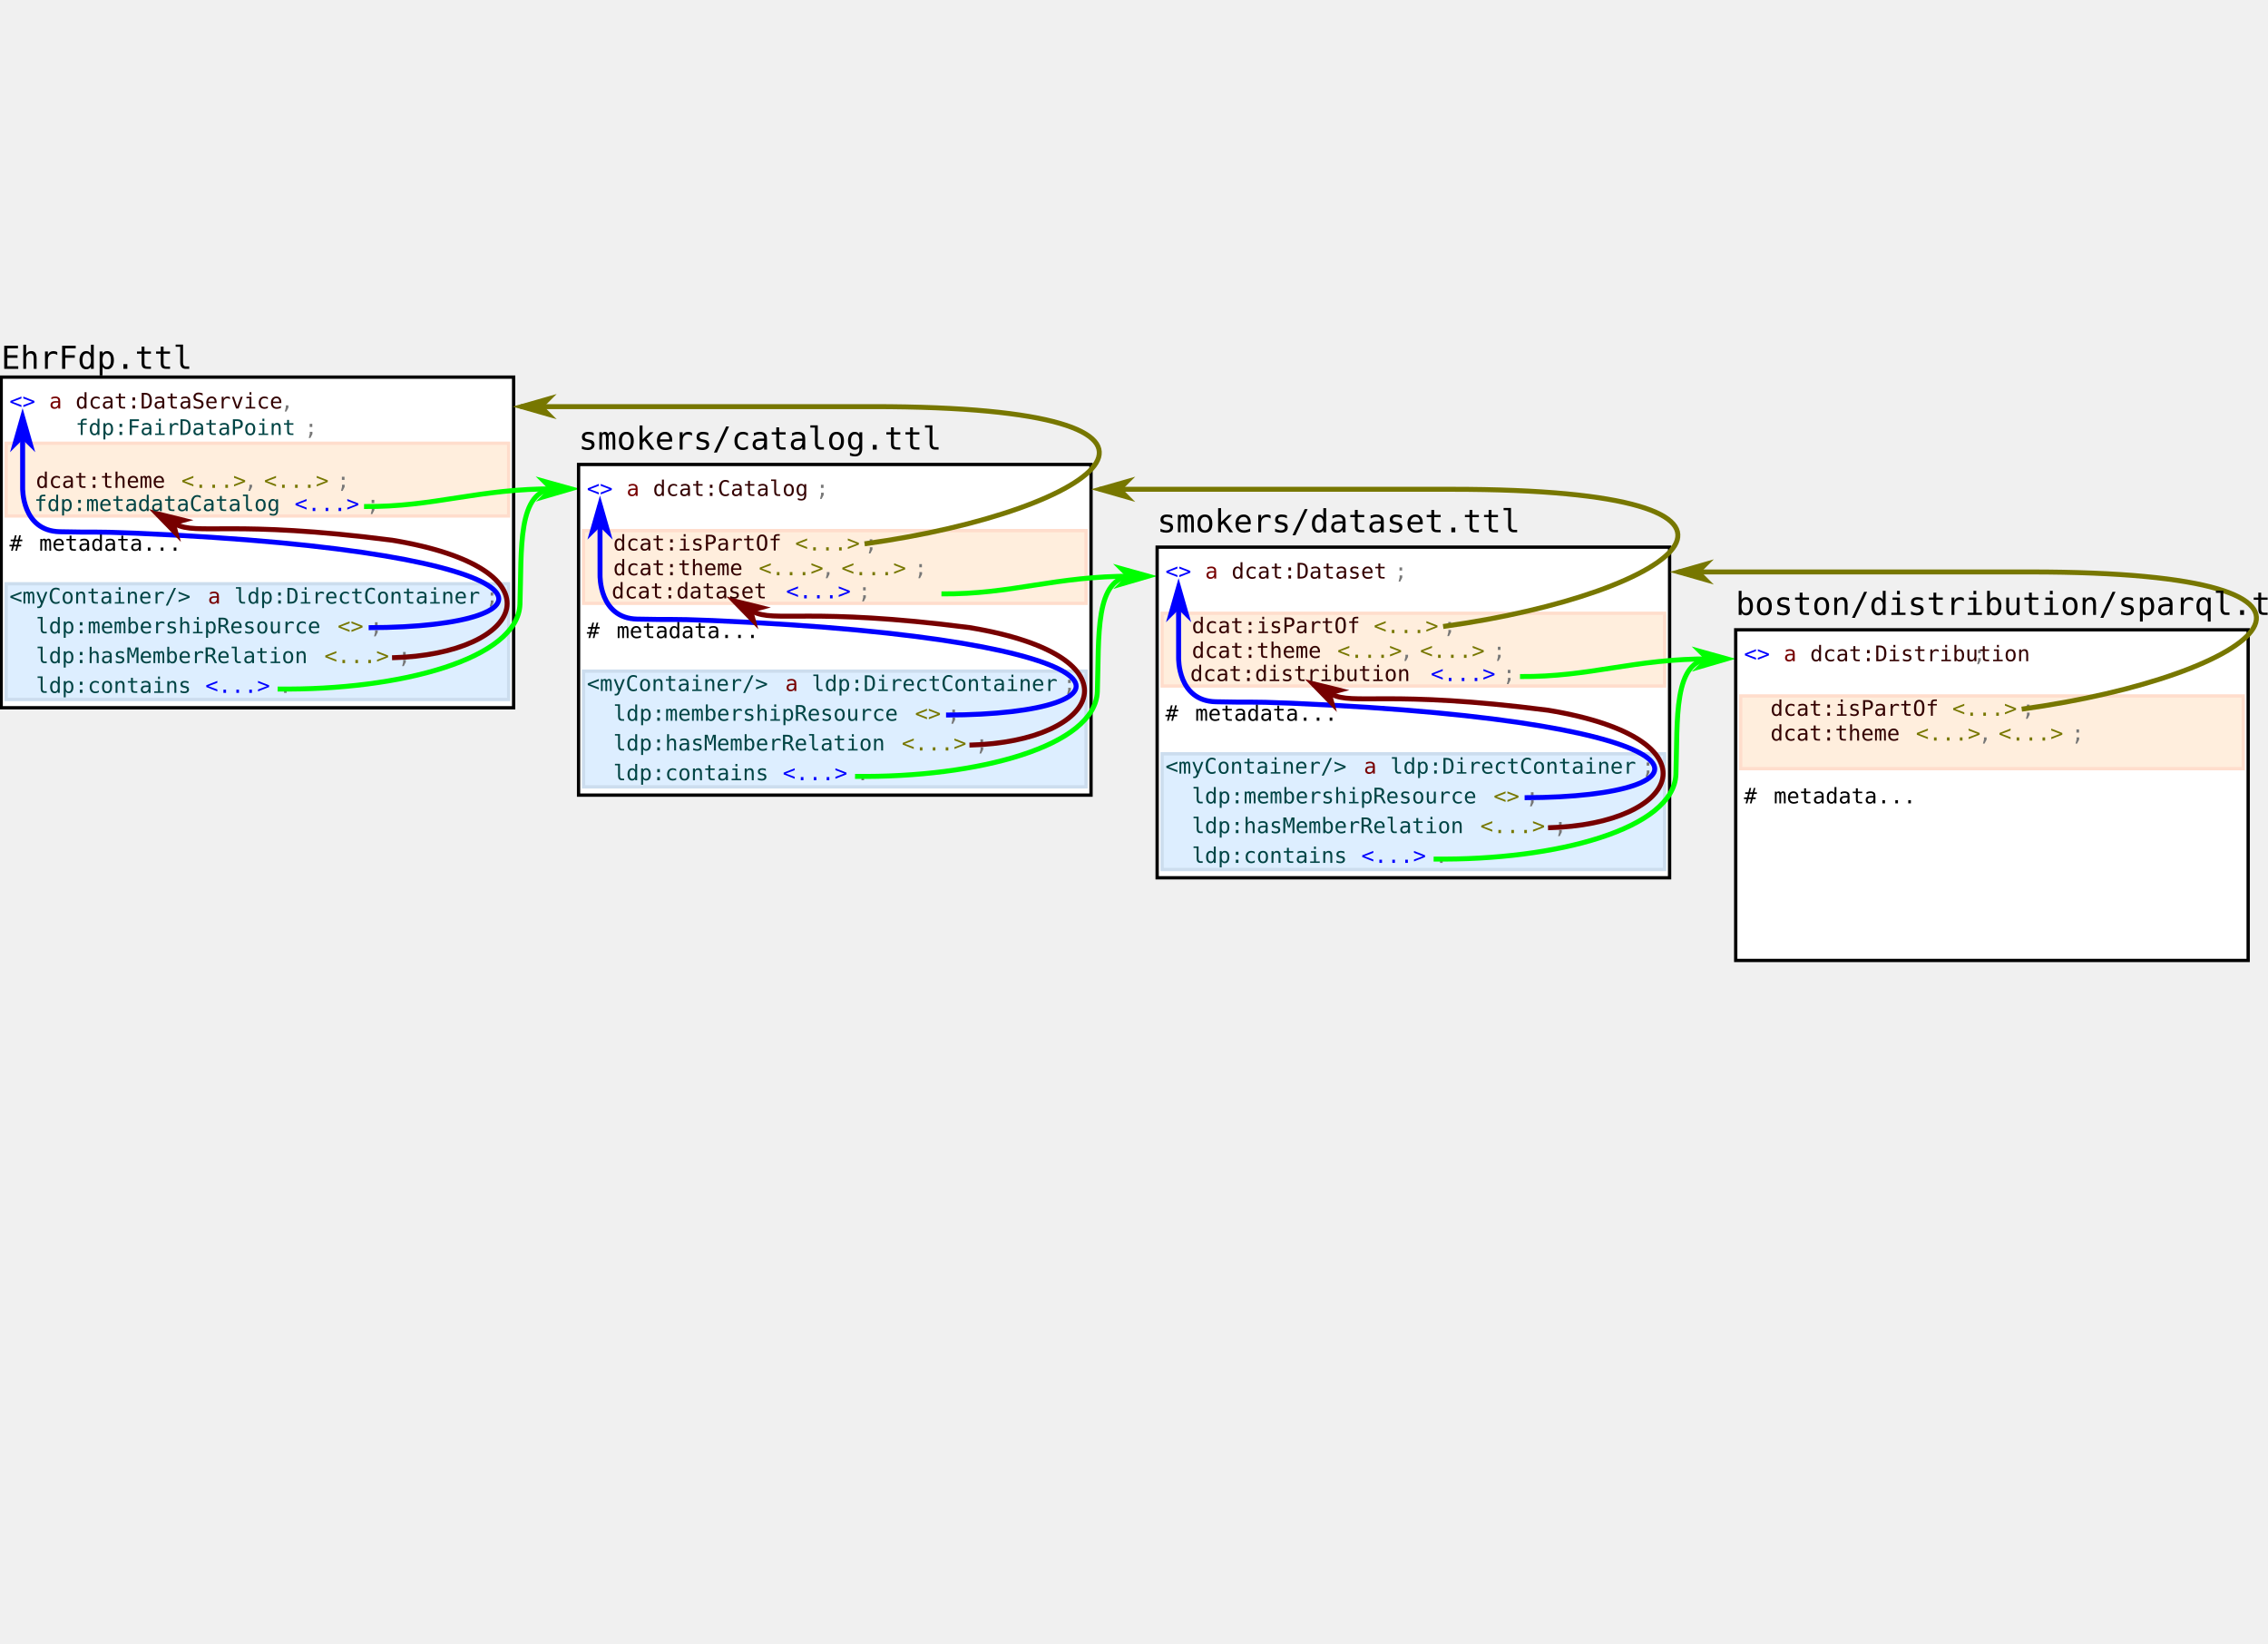
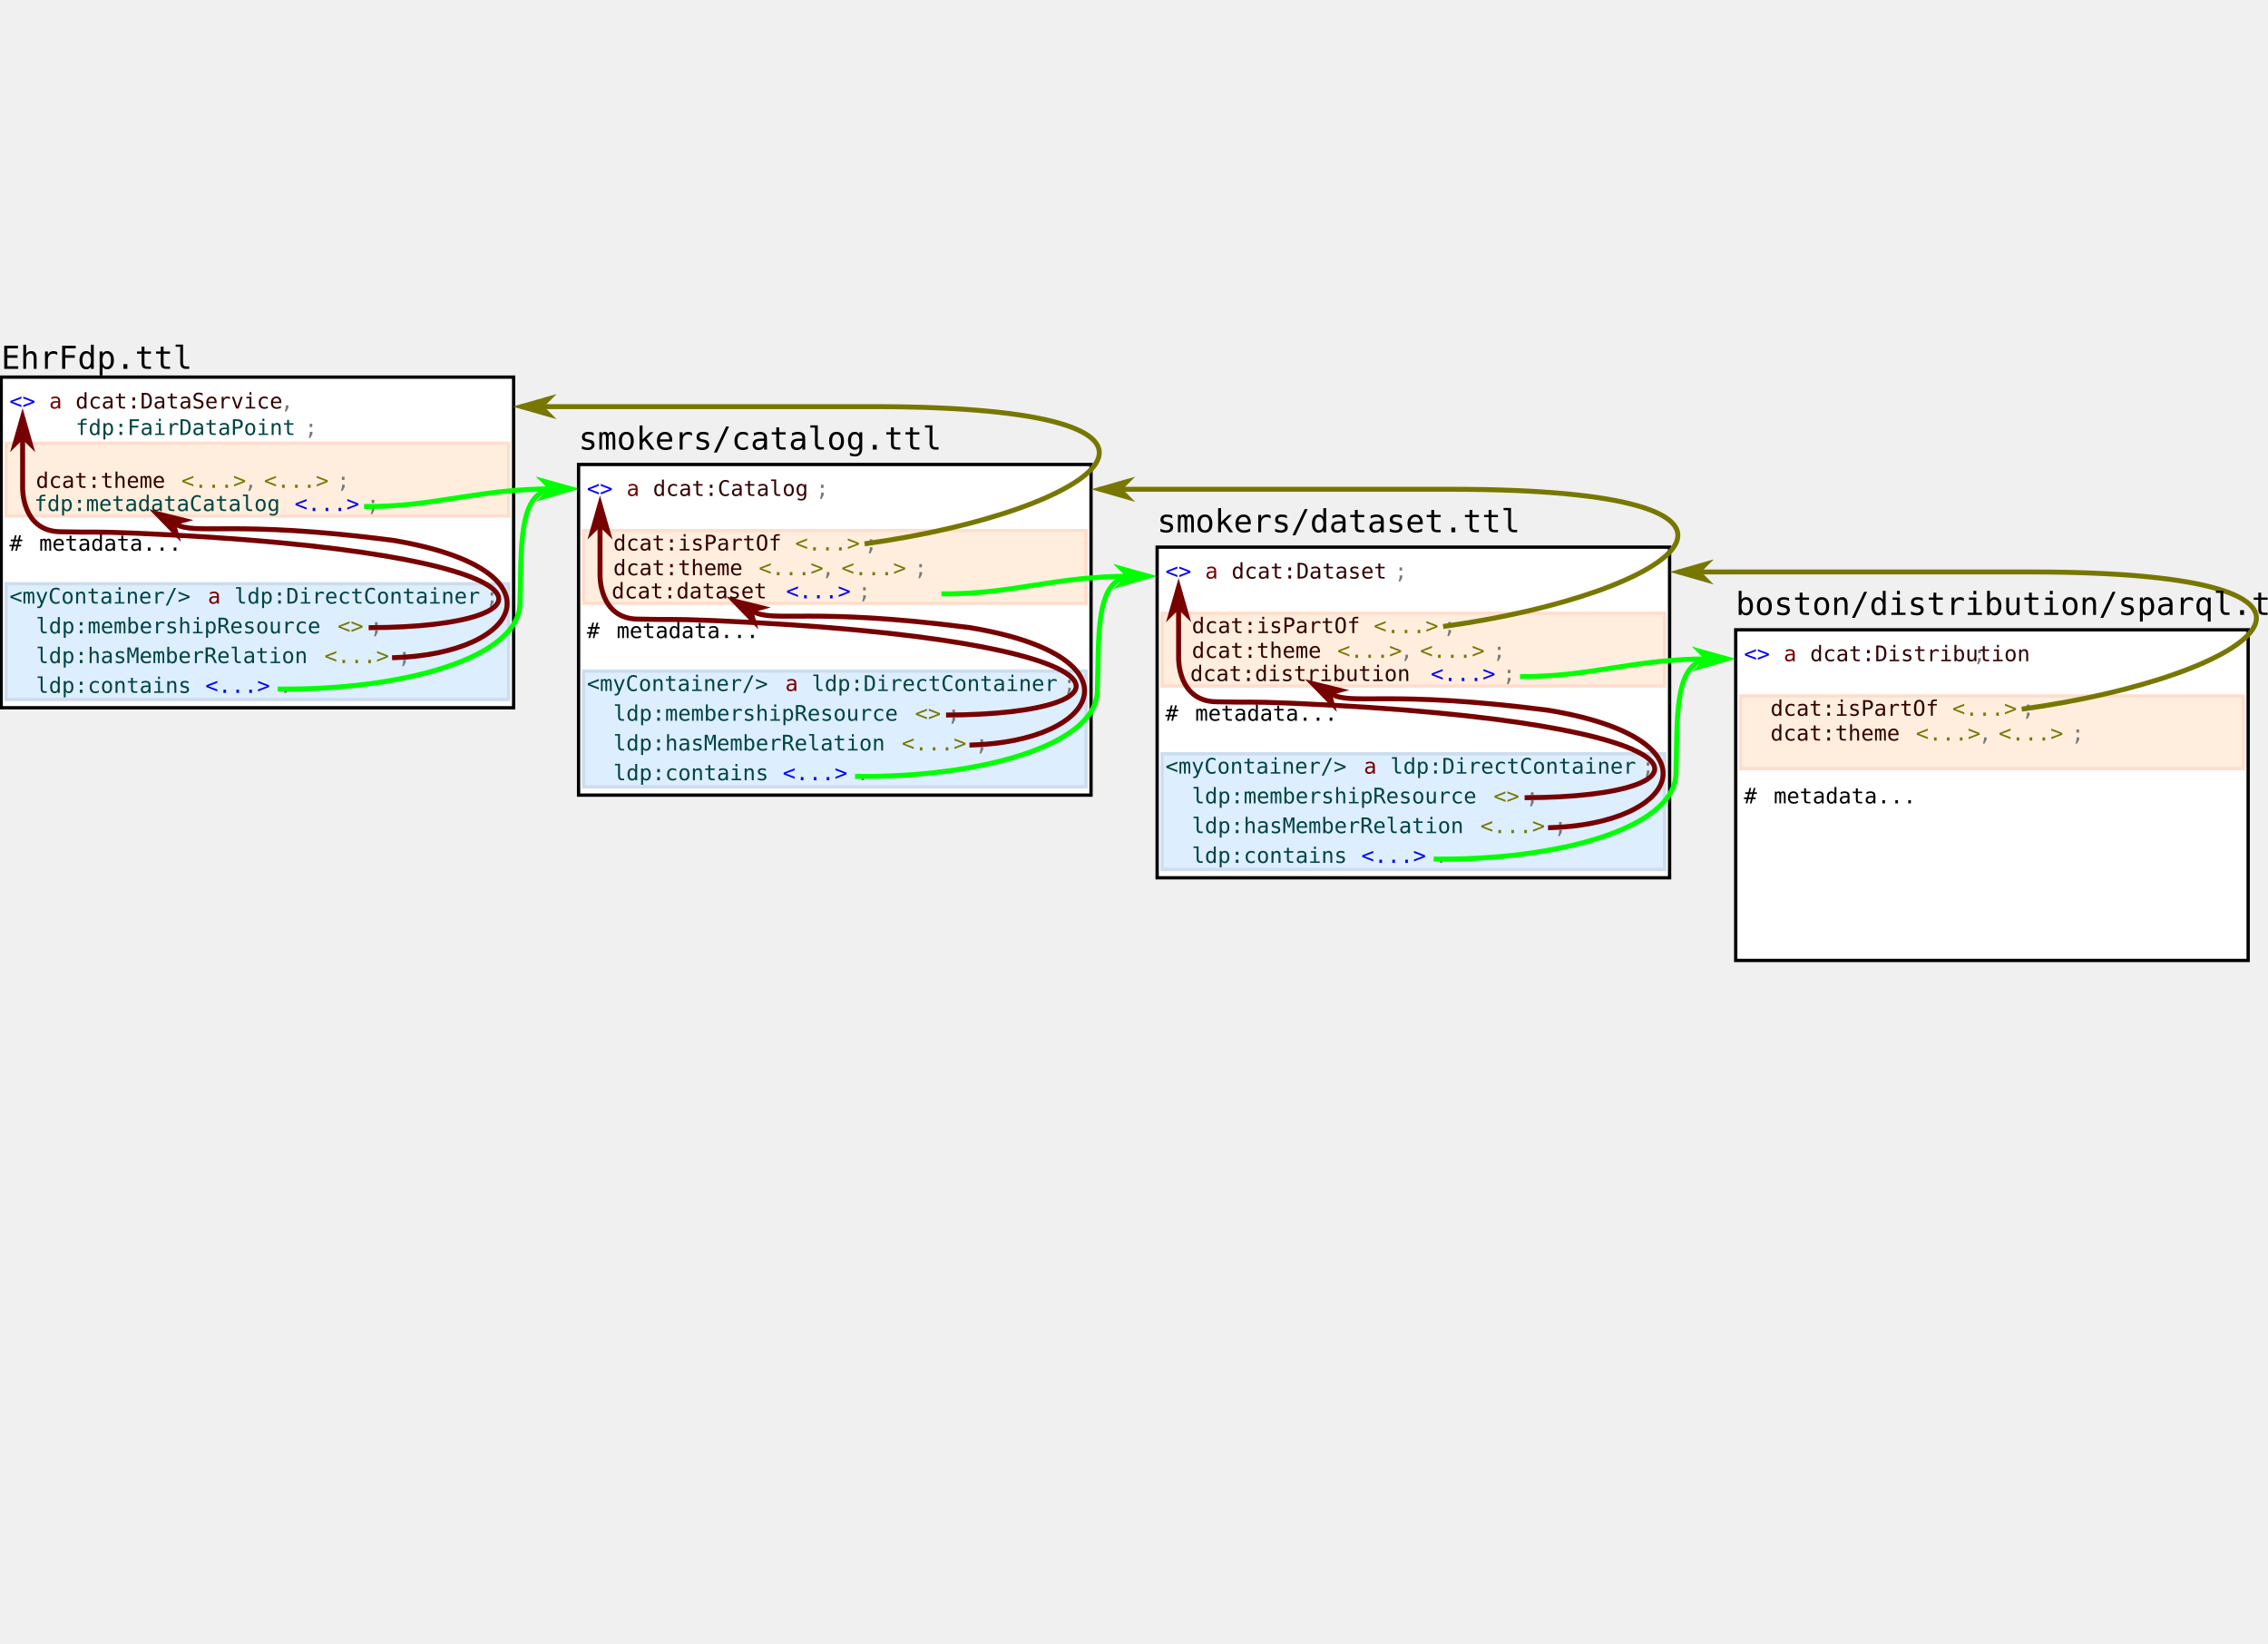
<svg xmlns="http://www.w3.org/2000/svg" xmlns:xlink="http://www.w3.org/1999/xlink" width="40.639cm" height="29.44cm" viewBox="0 0 1372 581.999" version="1.1" id="svg2186">
  <style>
    text {
      font-size: 13px;
    }
    tspan {
      font-style:normal;
      font-variant:normal;
      font-weight:normal;
      font-stretch:normal;
      font-family:'DejaVu Sans Mono';
      -inkscape-font-specification:'DejaVu Sans Mono'
    }
    path {
      /* fill:none; -- strikes arrow heads */
      stroke-width:3;
      stroke-linecap:butt;
      stroke-linejoin:miter;
      stroke-miterlimit:4;
      stroke-dasharray:none;
      stroke-opacity:1;
    }

    /* Turtle */
    .turtle { fill: #770000; }
    .punct { fill: #777777; }
    .comment marker { fill:#dd3300; }
    .comment text   { fill:#000000; }

    /* roles */
    .meta { fill: #777700; }
    .node { fill: #0000ff; }
    .filename { font-size: large }

    /* vocabularies */
    .dcat { fill: #330000; }
    .fdp  { fill: #004444; }
    .ldp  { fill: #556677 }
    .dc  { fill: #440044 }

    /* parent */
    #main .link { stroke:#00ff00 } /* default color for link arcs */

    #ldp-arrows .node { stroke:#0000ff }
    #ldp-arrows .meta { stroke:#770000 }
    #ldp-arrows .link { stroke:#00ff00 }

    #parent text { font-size:13px; }
    #parent .link { fill: #777700; }
    #parent path { stroke: #777700; }

    .box { fill-opacity:1; stroke-width:2; stroke-opacity:1; fill:#ffffff }
    .box.frame { fill:#ffffff; stroke:#000000 }
    .box.dcat  { fill:#ffeedd; stroke:#ffddcc }
    .box.ldp   { fill:#ddeeff; 1;stroke:#ccddee }

  </style>
  <defs id="sprites" style="display:none">
    <g id="template">
      <rect id="template-box" class="box frame" x="0" y="5" width="310" height="200" rx="0" ry="0" />
      <rect id="dcat-box" class="box dcat" x="3" y="45" width="304" height="44" rx="0" ry="0" />
      <text id="template-text" transform="translate(5,24)">
        <tspan x="0" y="0" xml:space="preserve" class="node">&lt;&gt;</tspan>
        <tspan x="24" y="0" xml:space="preserve" class="turtle">a</tspan>
        <tspan x="16" y="48" xml:space="preserve" class="dcat predicate">dcat:theme</tspan>
        <tspan x="104" y="48" xml:space="preserve" class="meta">&lt;...&gt;</tspan>
        <tspan x="142" y="48" xml:space="preserve" class="punct">,</tspan>
        <tspan x="154" y="48" xml:space="preserve" class="meta">&lt;...&gt;</tspan>
        <tspan x="198" y="48" xml:space="preserve" class="punct">;</tspan>
        <tspan x="0" y="86" xml:space="preserve" class="comment marker">#</tspan>
        <tspan x="18" y="86" xml:space="preserve" class="comment text">metadata...</tspan>
      </text>
    </g>
    <g id="ldp">
      <rect id="fdp-box" class="box ldp" x="3" y="130" width="304" height="70" rx="0" ry="0" />
      <text id="ldp-text" transform="translate(5,24)">
        <tspan x="0" y="118" xml:space="preserve" class="fdp node">&lt;myContainer/&gt;</tspan>
        <tspan x="120" y="118" xml:space="preserve" class="turtle">a</tspan>
        <tspan x="136" y="118" xml:space="preserve" class="fdp class">ldp:DirectContainer</tspan>
        <tspan x="288" y="118" xml:space="preserve" class="punct">;</tspan>
        <tspan x="16" y="136" xml:space="preserve" class="fdp predicate">ldp:membershipResource</tspan>
        <tspan x="198.5" y="136" xml:space="preserve" class="meta">&lt;&gt;</tspan>
        <tspan x="218" y="136" xml:space="preserve" class="punct">;</tspan>
        <tspan x="16" y="154" xml:space="preserve" class="fdp predicate">ldp:hasMemberRelation</tspan>
        <tspan x="190.5" y="154" xml:space="preserve" class="meta">&lt;...&gt;</tspan>
        <tspan x="235" y="154" xml:space="preserve" class="punct">;</tspan>
        <tspan x="16" y="172" xml:space="preserve" class="fdp predicate">ldp:contains</tspan>
        <tspan x="118.5" y="172" xml:space="preserve" class="node">&lt;...&gt;</tspan>
        <tspan x="163" y="172" xml:space="preserve" class="punct">.</tspan>
      </text>
      <g id="ldp-arrows" transform="translate(0,-16)">
-         <path id="membershipResource" class="node" style="fill:none;marker-end:url(#Arrow1Mend)" d="M 222.301,172.546 C 342.863,172.37 346.045,126.806 81.226,115.401 52.399,114.233 60.464,115.115 35.459,114.527 12.311,113.982 12.987,87.969 12.987,87.969 l -0.026,-42.292" />
+         <path id="membershipResource" class="meta" style="fill:none;marker-end:url(#Arrow1Mend)" d="M 222.301,172.546 C 342.863,172.37 346.045,126.806 81.226,115.401 52.399,114.233 60.464,115.115 35.459,114.527 12.311,113.982 12.987,87.969 12.987,87.969 l -0.026,-42.292" />
+         <path id="membershipResource2" class="meta" style="display:none;fill:none;stroke:#000000;marker-end:url(#Arrow1Mend)" d="M 214.364,170.622 C 214.28,143.424 156.951,135.224 99.916,122.063 22.826,104.274 7.944,133.268 15.516,46.592" />
        <path id="hasMemberRelation" class="meta" style="fill:none;marker-end:url(#Arrow1Mend)" d="m 236.448,190.74 c 80.353,-2.003 104.485,-53.818 0.115,-71.079 -96.551,-12.44 -118.311,-2.801 -131.09,-9.758 -5.817,-3.167 -10.961,-6.111 -10.961,-6.111" />
+         <path id="hasMemberRelation2" class="meta" style="display:none;fill:none;stroke:#000000;marker-end:url(#Arrow1Mend)" d="M 211.854,189.151 C 242.674,167.988 212.615,143.143 164.88,131.789 87.912,113.48 99.625,118.549 80.016,108.307" />
        <path id="contains" class="link" style="fill:none;marker-end:url(#Arrow1Mend)" d="m 167.246,209.666 c 74.414,0.904 145.427,-18.344 146.582,-51.304 1.16,-33.093 -1.974,-69.735 21.496,-69.783 0,0 -7.15,0.082 8.797,-0.018" />
      </g>
    </g>
    <g id="parent">
      <text id="template-text" transform="translate(5,27)">
        <tspan x="16" y="30" xml:space="preserve" class="dcat predicate">dcat:isPartOf</tspan>
        <tspan x="126" y="30" xml:space="preserve" class="link">&lt;...&gt;</tspan>
        <tspan x="168" y="30" xml:space="preserve" class="punct">;</tspan>
      </text>
      <path id="isPartOf" transform="translate(-350,-70)" style="fill:none;marker-end:url(#Arrow1Mstart)" d="M 523,123 C 668,103 750,40 528,40 354,40 311.012,40 316,40 v 0" />
    </g>
  </defs>
  <defs id="markers">
    <marker style="overflow:visible" id="Arrow1Mstart" refX="0.0" refY="0.0" orient="auto">
      <path transform="scale(0.4) translate(10,0)" style="fill-rule:evenodd;fill:context-stroke;stroke:context-stroke;stroke-width:1.0pt" d="M 0.0,0.0 L 5.0,-5.0 L -12.5,0.0 L 5.0,5.0 L 0.0,0.0 z " id="path2633" />
    </marker>
    <marker style="overflow:visible;" id="Arrow1Mend" refX="0.0" refY="0.0" orient="auto">
      <path transform="scale(0.4) rotate(180) translate(10,0)" style="fill-rule:evenodd;fill:context-stroke;stroke:context-stroke;stroke-width:1.0pt;" d="M 0.0,0.0 L 5.0,-5.0 L -12.5,0.0 L 5.0,5.0 L 0.0,0.0 z " id="path2636" />
    </marker>
  </defs>
  <g id="main">
    <g id="EhrFdp" transform="translate(0.7131968,17.15353)">
      <use xlink:href="#template" x="0" y="0" width="100%" height="100%" />
      <use xlink:href="#ldp" x="0" y="0" width="100%" height="100%" />
      <text id="EhrFdp-title" class="filename">
        <tspan x="0" y="0">EhrFdp.ttl</tspan>
      </text>
      <text id="EhrFdp-text" transform="translate(5,24)">
        <tspan x="40" y="0" xml:space="preserve" class="dcat class">dcat:DataService</tspan>
        <tspan x="164" y="0" xml:space="preserve" class="punct">,</tspan>
        <tspan x="40" y="16" xml:space="preserve" class="fdp">fdp:FairDataPoint</tspan>
        <tspan x="178.5" y="16" xml:space="preserve" class="punct">;</tspan>
        <tspan x="15" y="62" xml:space="preserve" class="fdp">fdp:metadataCatalog</tspan>
        <tspan x="172.5" y="62" xml:space="preserve" class="node">&lt;...&gt;</tspan>
        <tspan x="216" y="62" xml:space="preserve" class="punct">;</tspan>
      </text>
      <path id="EhrFdp-nested" class="link" style="fill:none" transform="translate(0,-16)" d="m 219.507,99.264 c 42.961,0.384 68.716,-10.908 115.816,-10.685 3.175,0.015 3.851,0.168 3.851,0.168" />
    </g>
    <g id="smokers-catalog" transform="translate(350,50)">
      <use xlink:href="#template" x="0" y="20" width="100%" height="100%" />
      <use xlink:href="#ldp" x="0" y="20" width="100%" height="100%" />
      <use xlink:href="#parent" x="0" y="20" width="100%" height="100%" />
      <text id="smokers-catalog-title" class="filename">
        <tspan x="0" y="16" id="tspan2162">smokers/catalog.ttl</tspan>
      </text>
      <text id="smokers-catalog-text" transform="translate(5,24)">
        <tspan x="40" y="20" xml:space="preserve" class="dcat class">dcat:Catalog</tspan>
        <tspan x="138.5" y="20" xml:space="preserve" class="punct">;</tspan>
        <tspan x="15" y="82" xml:space="preserve" class="dcat predicate">dcat:dataset</tspan>
        <tspan x="120.5" y="82" xml:space="preserve" class="node">&lt;...&gt;</tspan>
        <tspan x="164" y="82" xml:space="preserve" class="punct">;</tspan>
      </text>
      <path id="smokers-catalog-nested" class="link" style="fill:none" transform="translate(0,4)" d="m 219.507,99.264 c 42.961,0.384 68.716,-10.908 115.816,-10.685 3.175,0.015 3.851,0.168 3.851,0.168" />
    </g>
    <g id="smokers-dataset" transform="translate(700,100)">
      <use xlink:href="#template" x="0" y="20" width="100%" height="100%" />
      <use xlink:href="#ldp" x="0" y="20" width="100%" height="100%" />
      <use xlink:href="#parent" x="0" y="20" width="100%" height="100%" />
      <text id="smokers-dataset-title" class="filename">
        <tspan x="0" y="16">smokers/dataset.ttl</tspan>
      </text>
      <text id="smokers-dataset-text" transform="translate(5,24)">
        <tspan x="40" y="20" xml:space="preserve" class="dcat class">dcat:Dataset</tspan>
        <tspan x="138.5" y="20" xml:space="preserve" class="punct">;</tspan>
        <tspan x="15" y="82" xml:space="preserve" class="dcat predicate">dcat:distribution</tspan>
        <tspan x="160.5" y="82" xml:space="preserve" class="node">&lt;...&gt;</tspan>
        <tspan x="204" y="82" xml:space="preserve" class="punct">;</tspan>
      </text>
      <path id="smokers-dataset-nested" class="link" style="fill:none" transform="translate(0,4)" d="m 219.507,99.264 c 42.961,0.384 68.716,-10.908 115.816,-10.685 3.175,0.015 3.851,0.168 3.851,0.168" />
    </g>
    <g id="smokers-distribution" transform="translate(1050,150)">
      <use xlink:href="#template" x="0" y="20" width="100%" height="100%" />
      <use xlink:href="#parent" x="0" y="20" width="100%" height="100%" />
      <text id="smokers-distribution-title" class="filename">
        <tspan x="0" y="16" id="tspan2162">boston/distribution/sparql.ttl</tspan>
      </text>
      <text id="smokers-distribution-text" transform="translate(5,24)" font-size="13px">
        <tspan x="40" y="20" xml:space="preserve" class="dcat predicate">dcat:Distribution</tspan>
        <tspan x="138.5" y="20" xml:space="preserve" class="punct">;</tspan>
      </text>
    </g>
  </g>
+   <g id="layer3" style="display:inline">
+   </g>
</svg>
